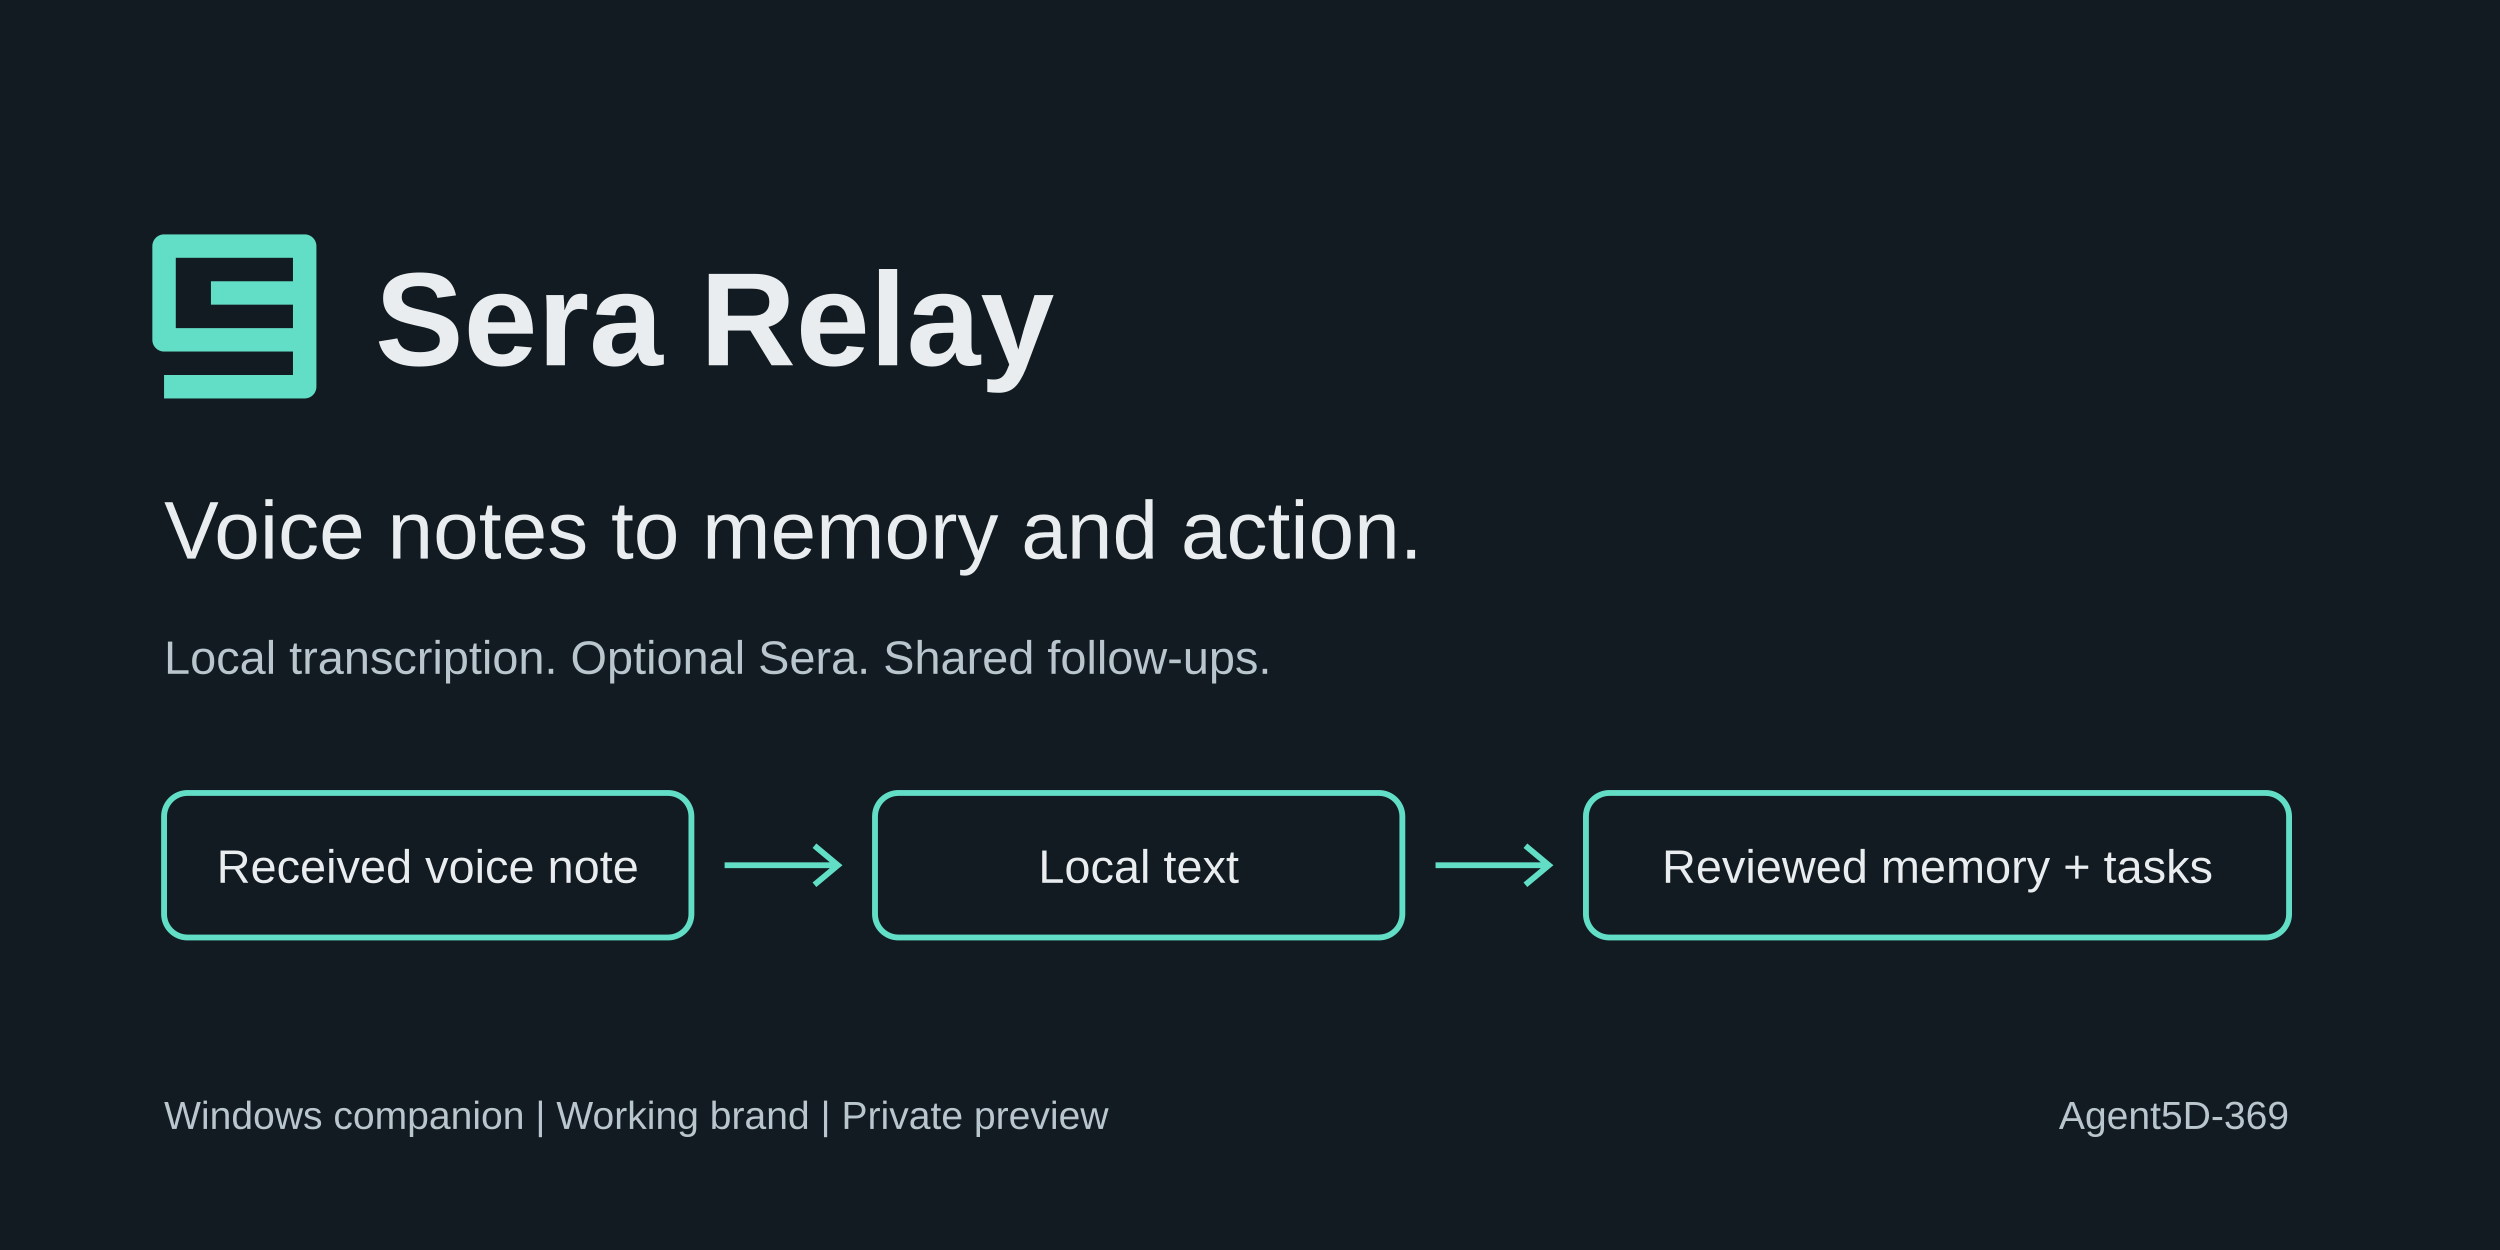
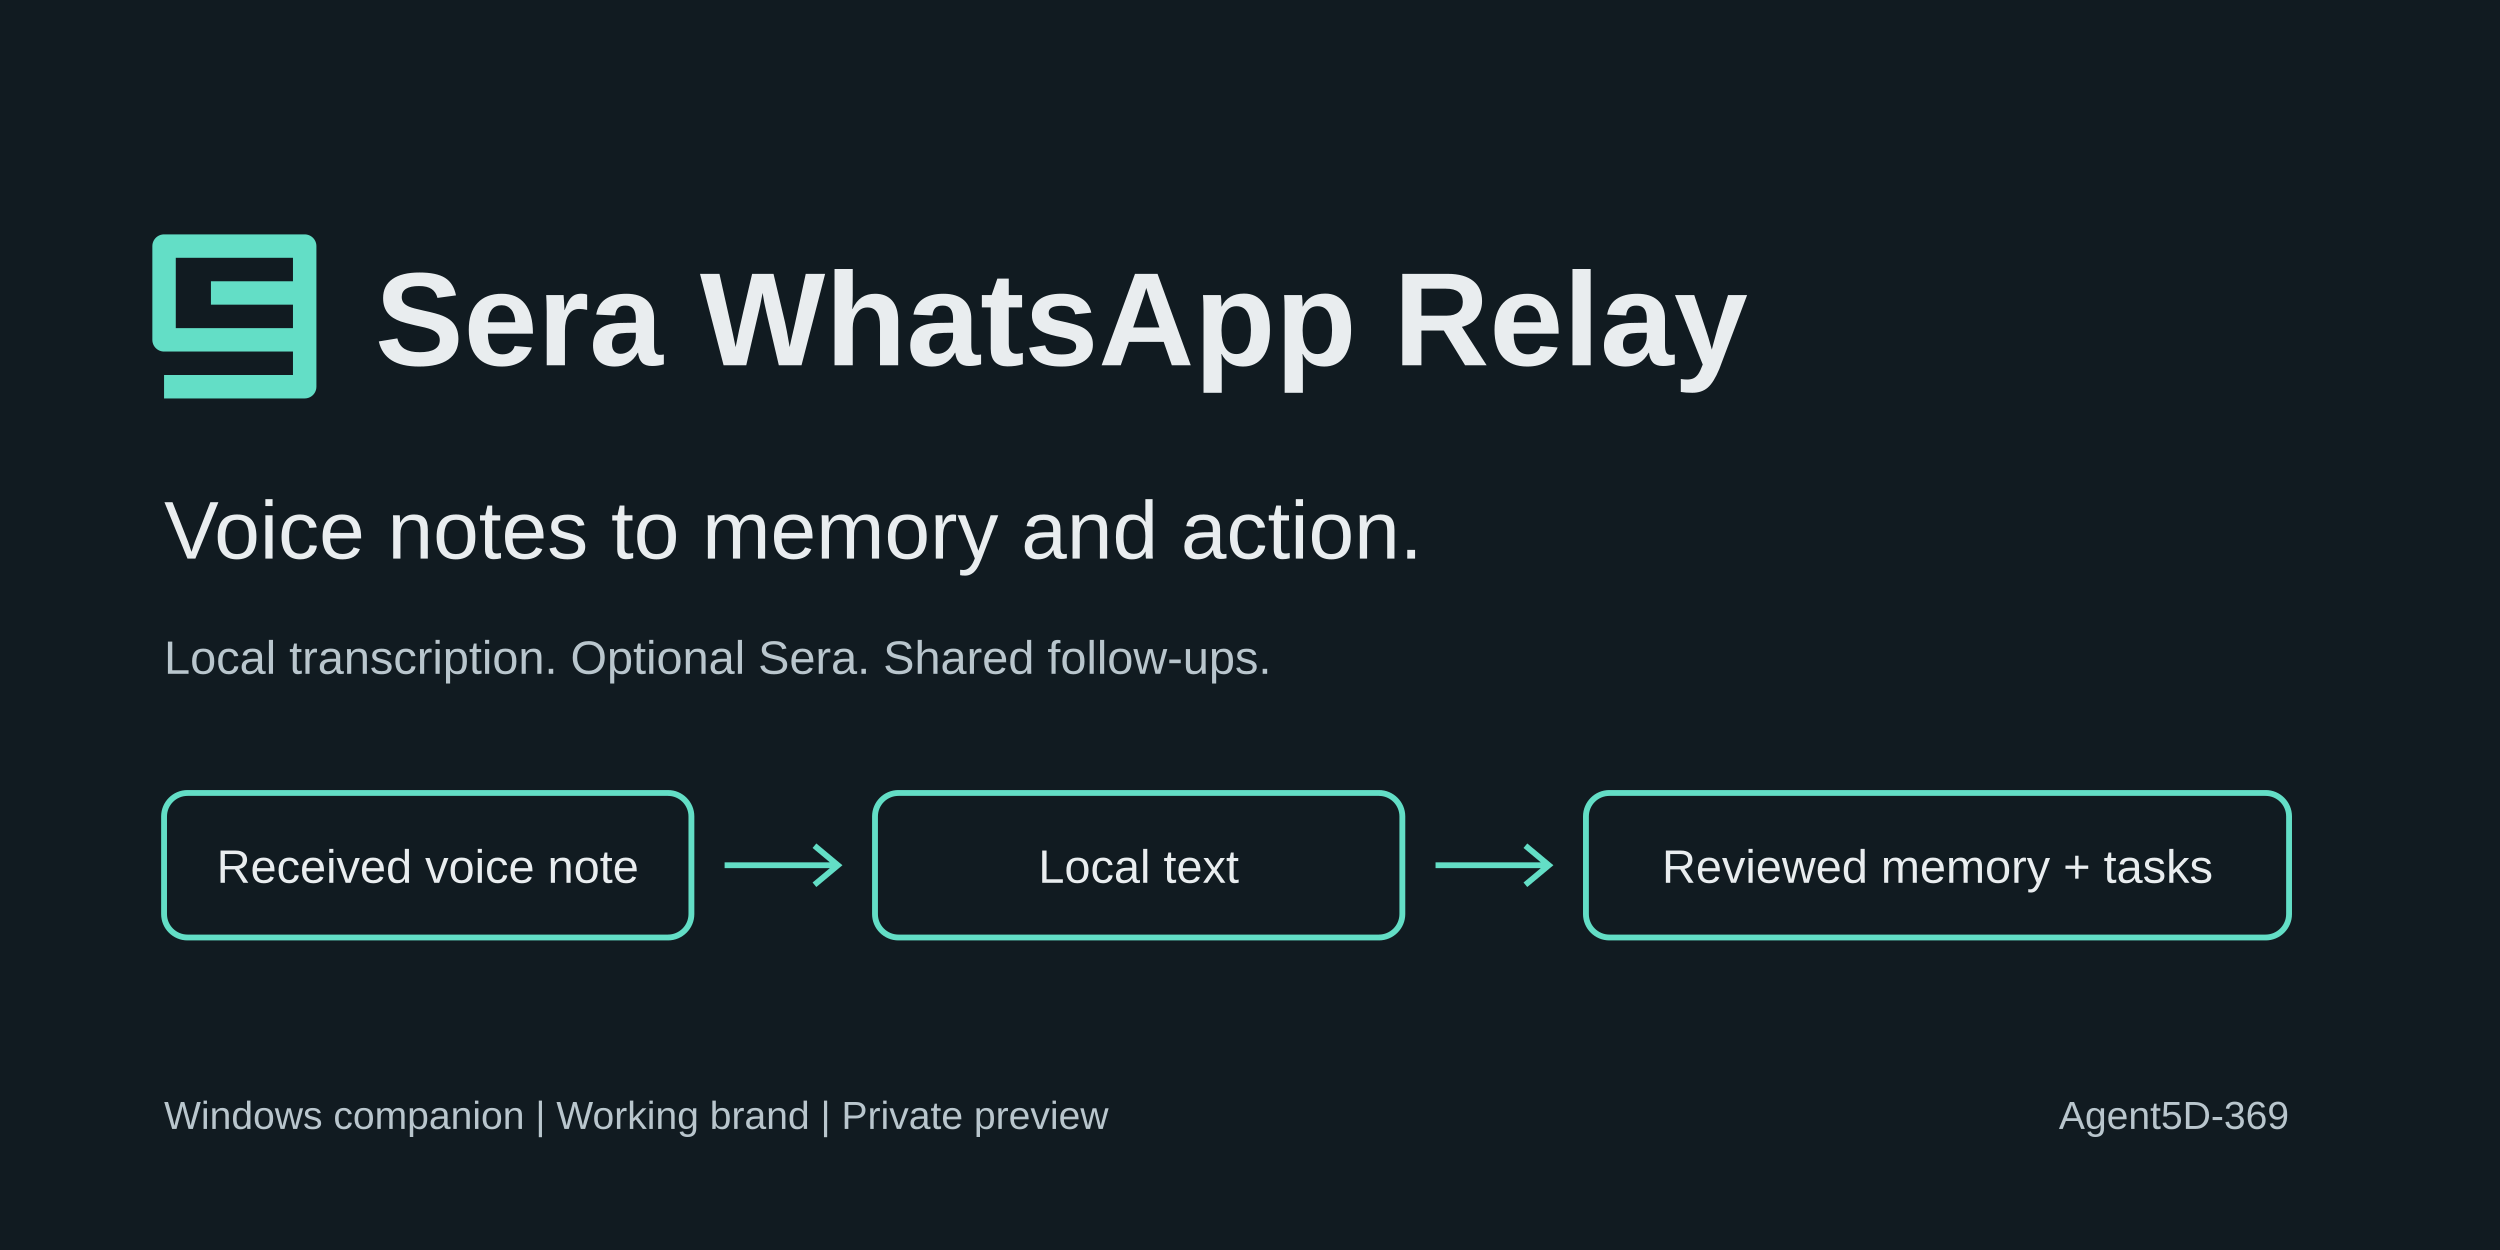
<svg xmlns="http://www.w3.org/2000/svg" width="1280" height="640" viewBox="0 0 1280 640" role="img" aria-labelledby="title description">
  <rect width="1280" height="640" fill="#111b21" />
  <path d="M84 126h72v48H84z M108 150h48v48h-72" fill="none" stroke="#63dec6" stroke-width="12" stroke-linejoin="round" />
  <g fill="#e9edef" font-family="Segoe UI,Arial,sans-serif">
-     <text x="192" y="187" font-size="68" font-weight="700">Sera Relay</text>
+     <text x="192" y="187" font-size="68" font-weight="700">Sera WhatsApp Relay</text>
    <text x="84" y="286" font-size="42">Voice notes to memory and action.</text>
    <text x="84" y="345" font-size="24" fill="#b9c6cd">Local transcription. Optional Sera. Shared follow-ups.</text>
  </g>
  <g fill="none" stroke="#63dec6" stroke-width="3">
    <rect x="84" y="406" width="270" height="74" rx="12" />
    <rect x="448" y="406" width="270" height="74" rx="12" />
    <rect x="812" y="406" width="360" height="74" rx="12" />
    <path d="M371 443h58m-12-10 12 10-12 10 M735 443h58m-12-10 12 10-12 10" />
  </g>
  <g fill="#e9edef" font-family="Segoe UI,Arial,sans-serif" font-size="24" text-anchor="middle">
    <text x="219" y="452">Received voice note</text>
    <text x="583" y="452">Local text</text>
    <text x="992" y="452">Reviewed memory + tasks</text>
  </g>
  <g font-family="Segoe UI,Arial,sans-serif" font-size="20" fill="#b9c6cd">
    <text x="84" y="578">Windows companion | Working brand | Private preview</text>
    <text x="1172" y="578" text-anchor="end">Agent5D-369</text>
  </g>
</svg>
